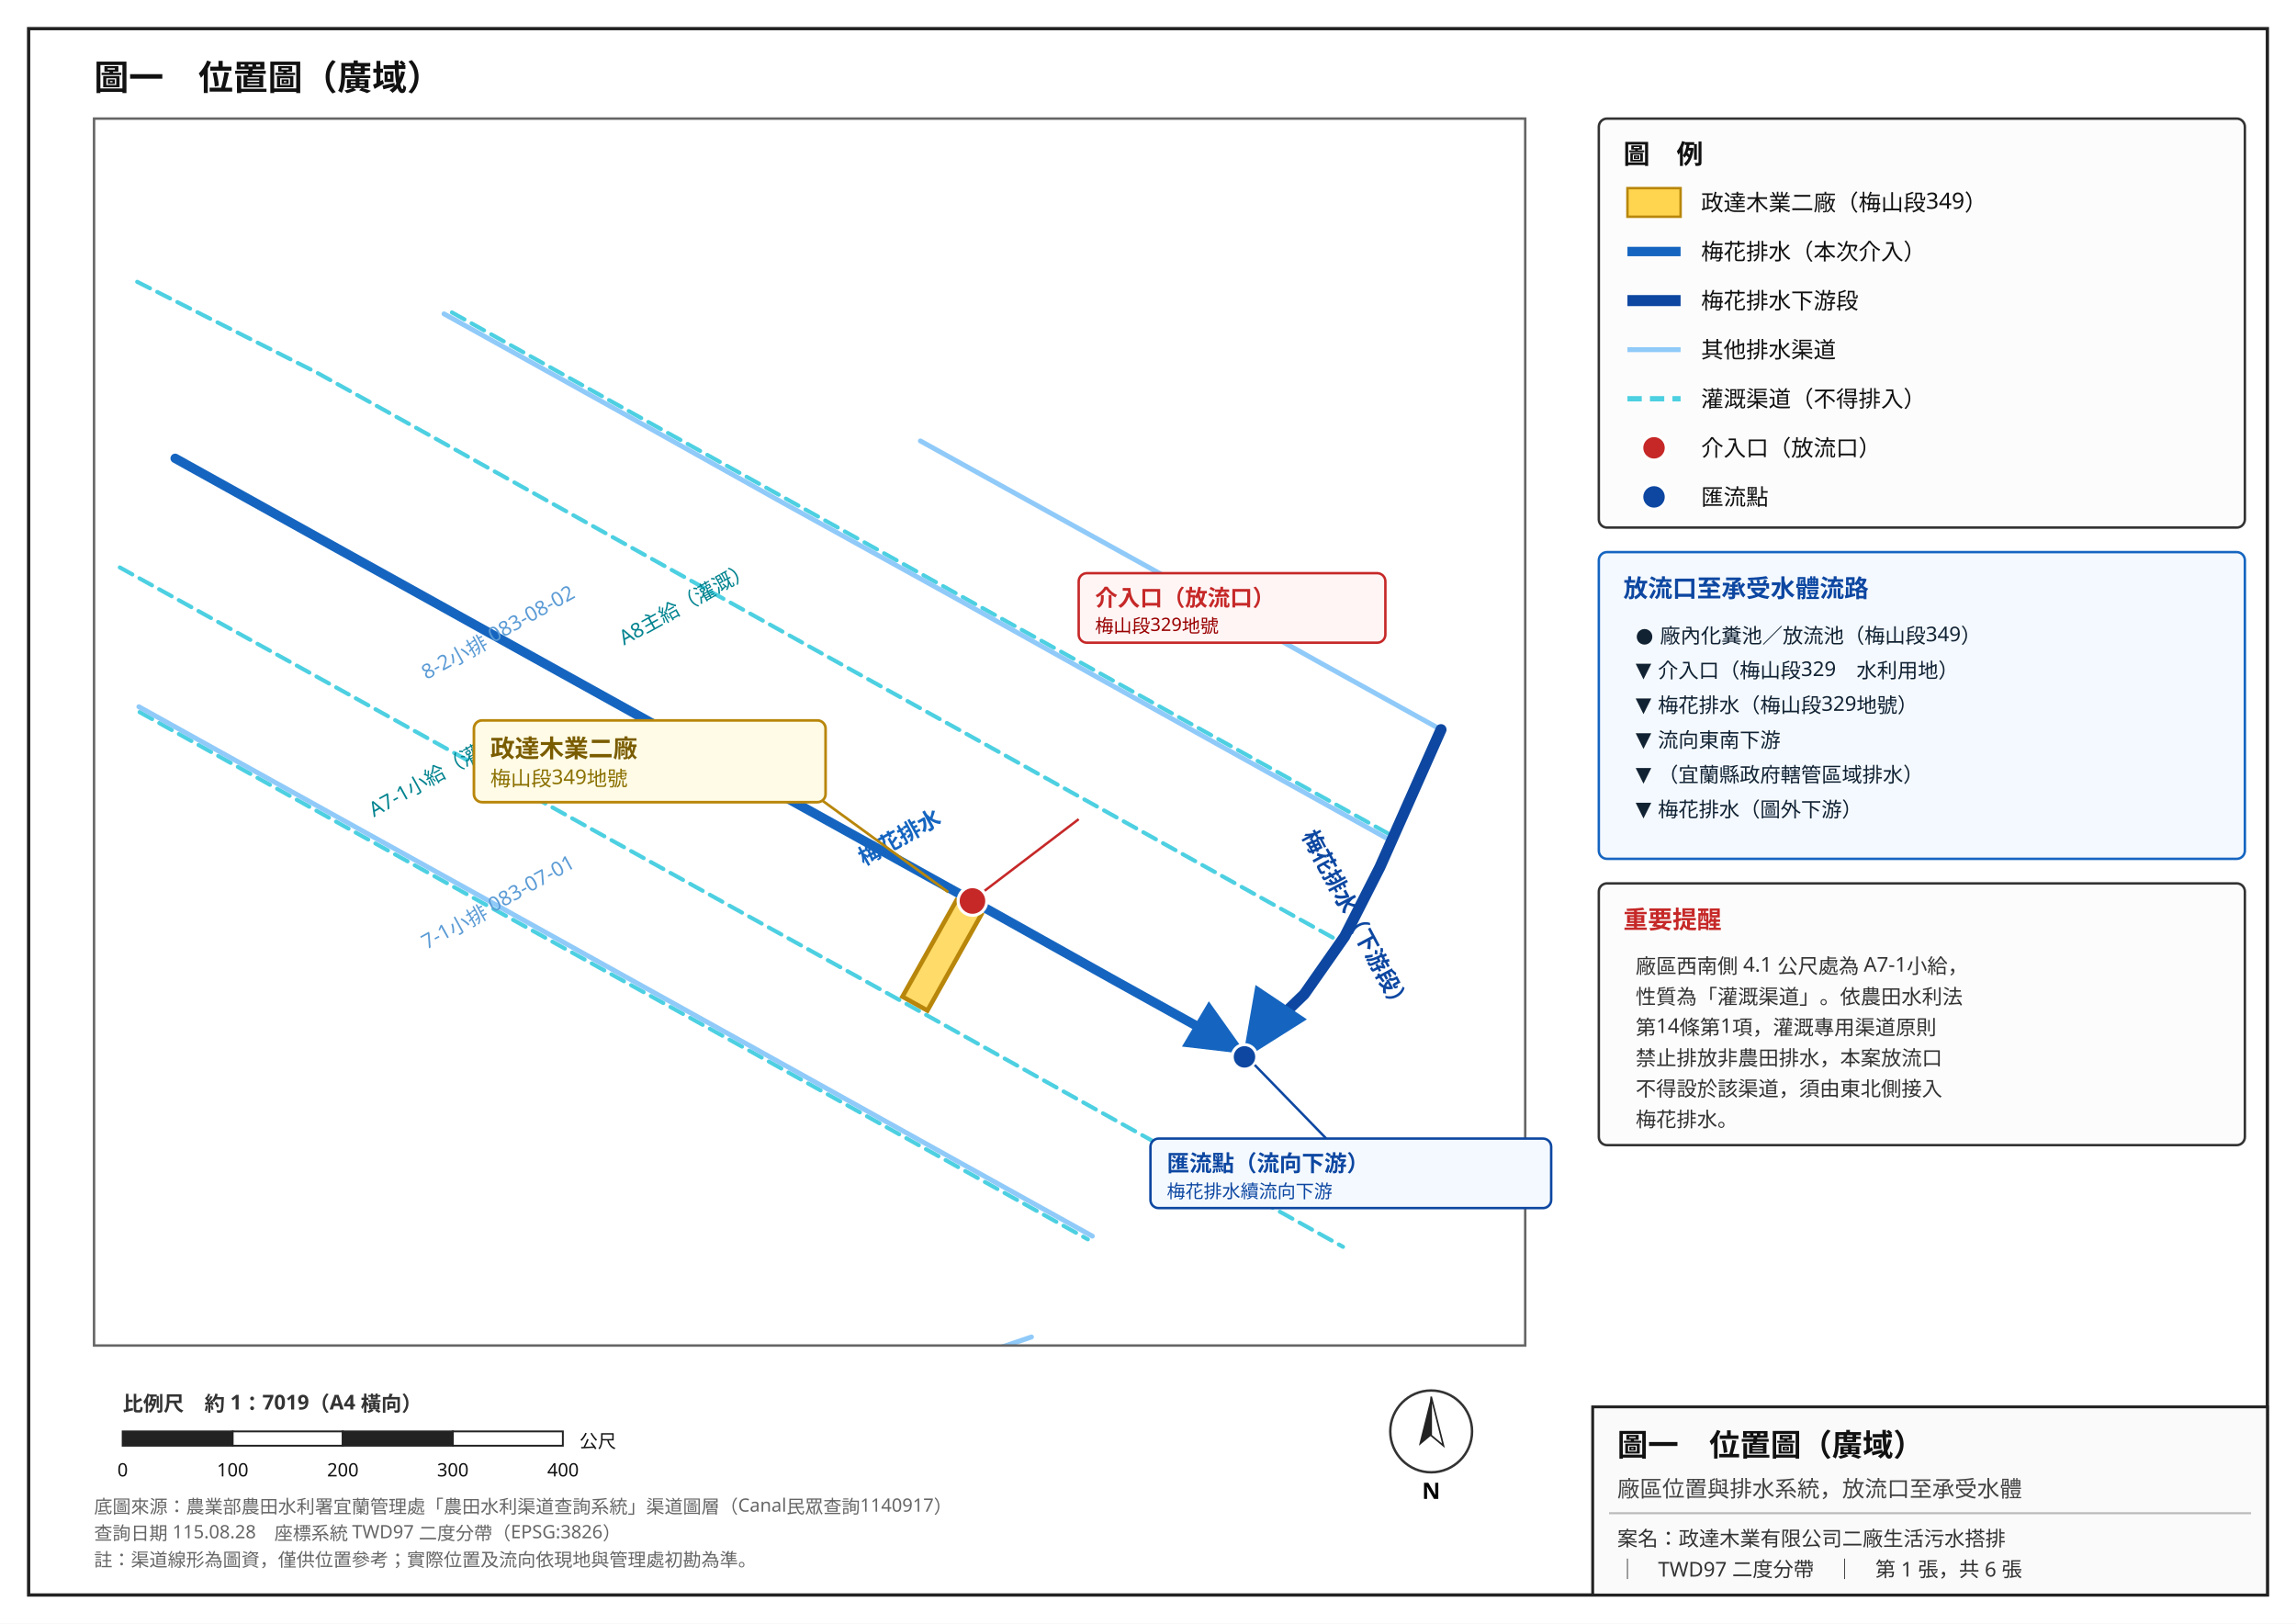
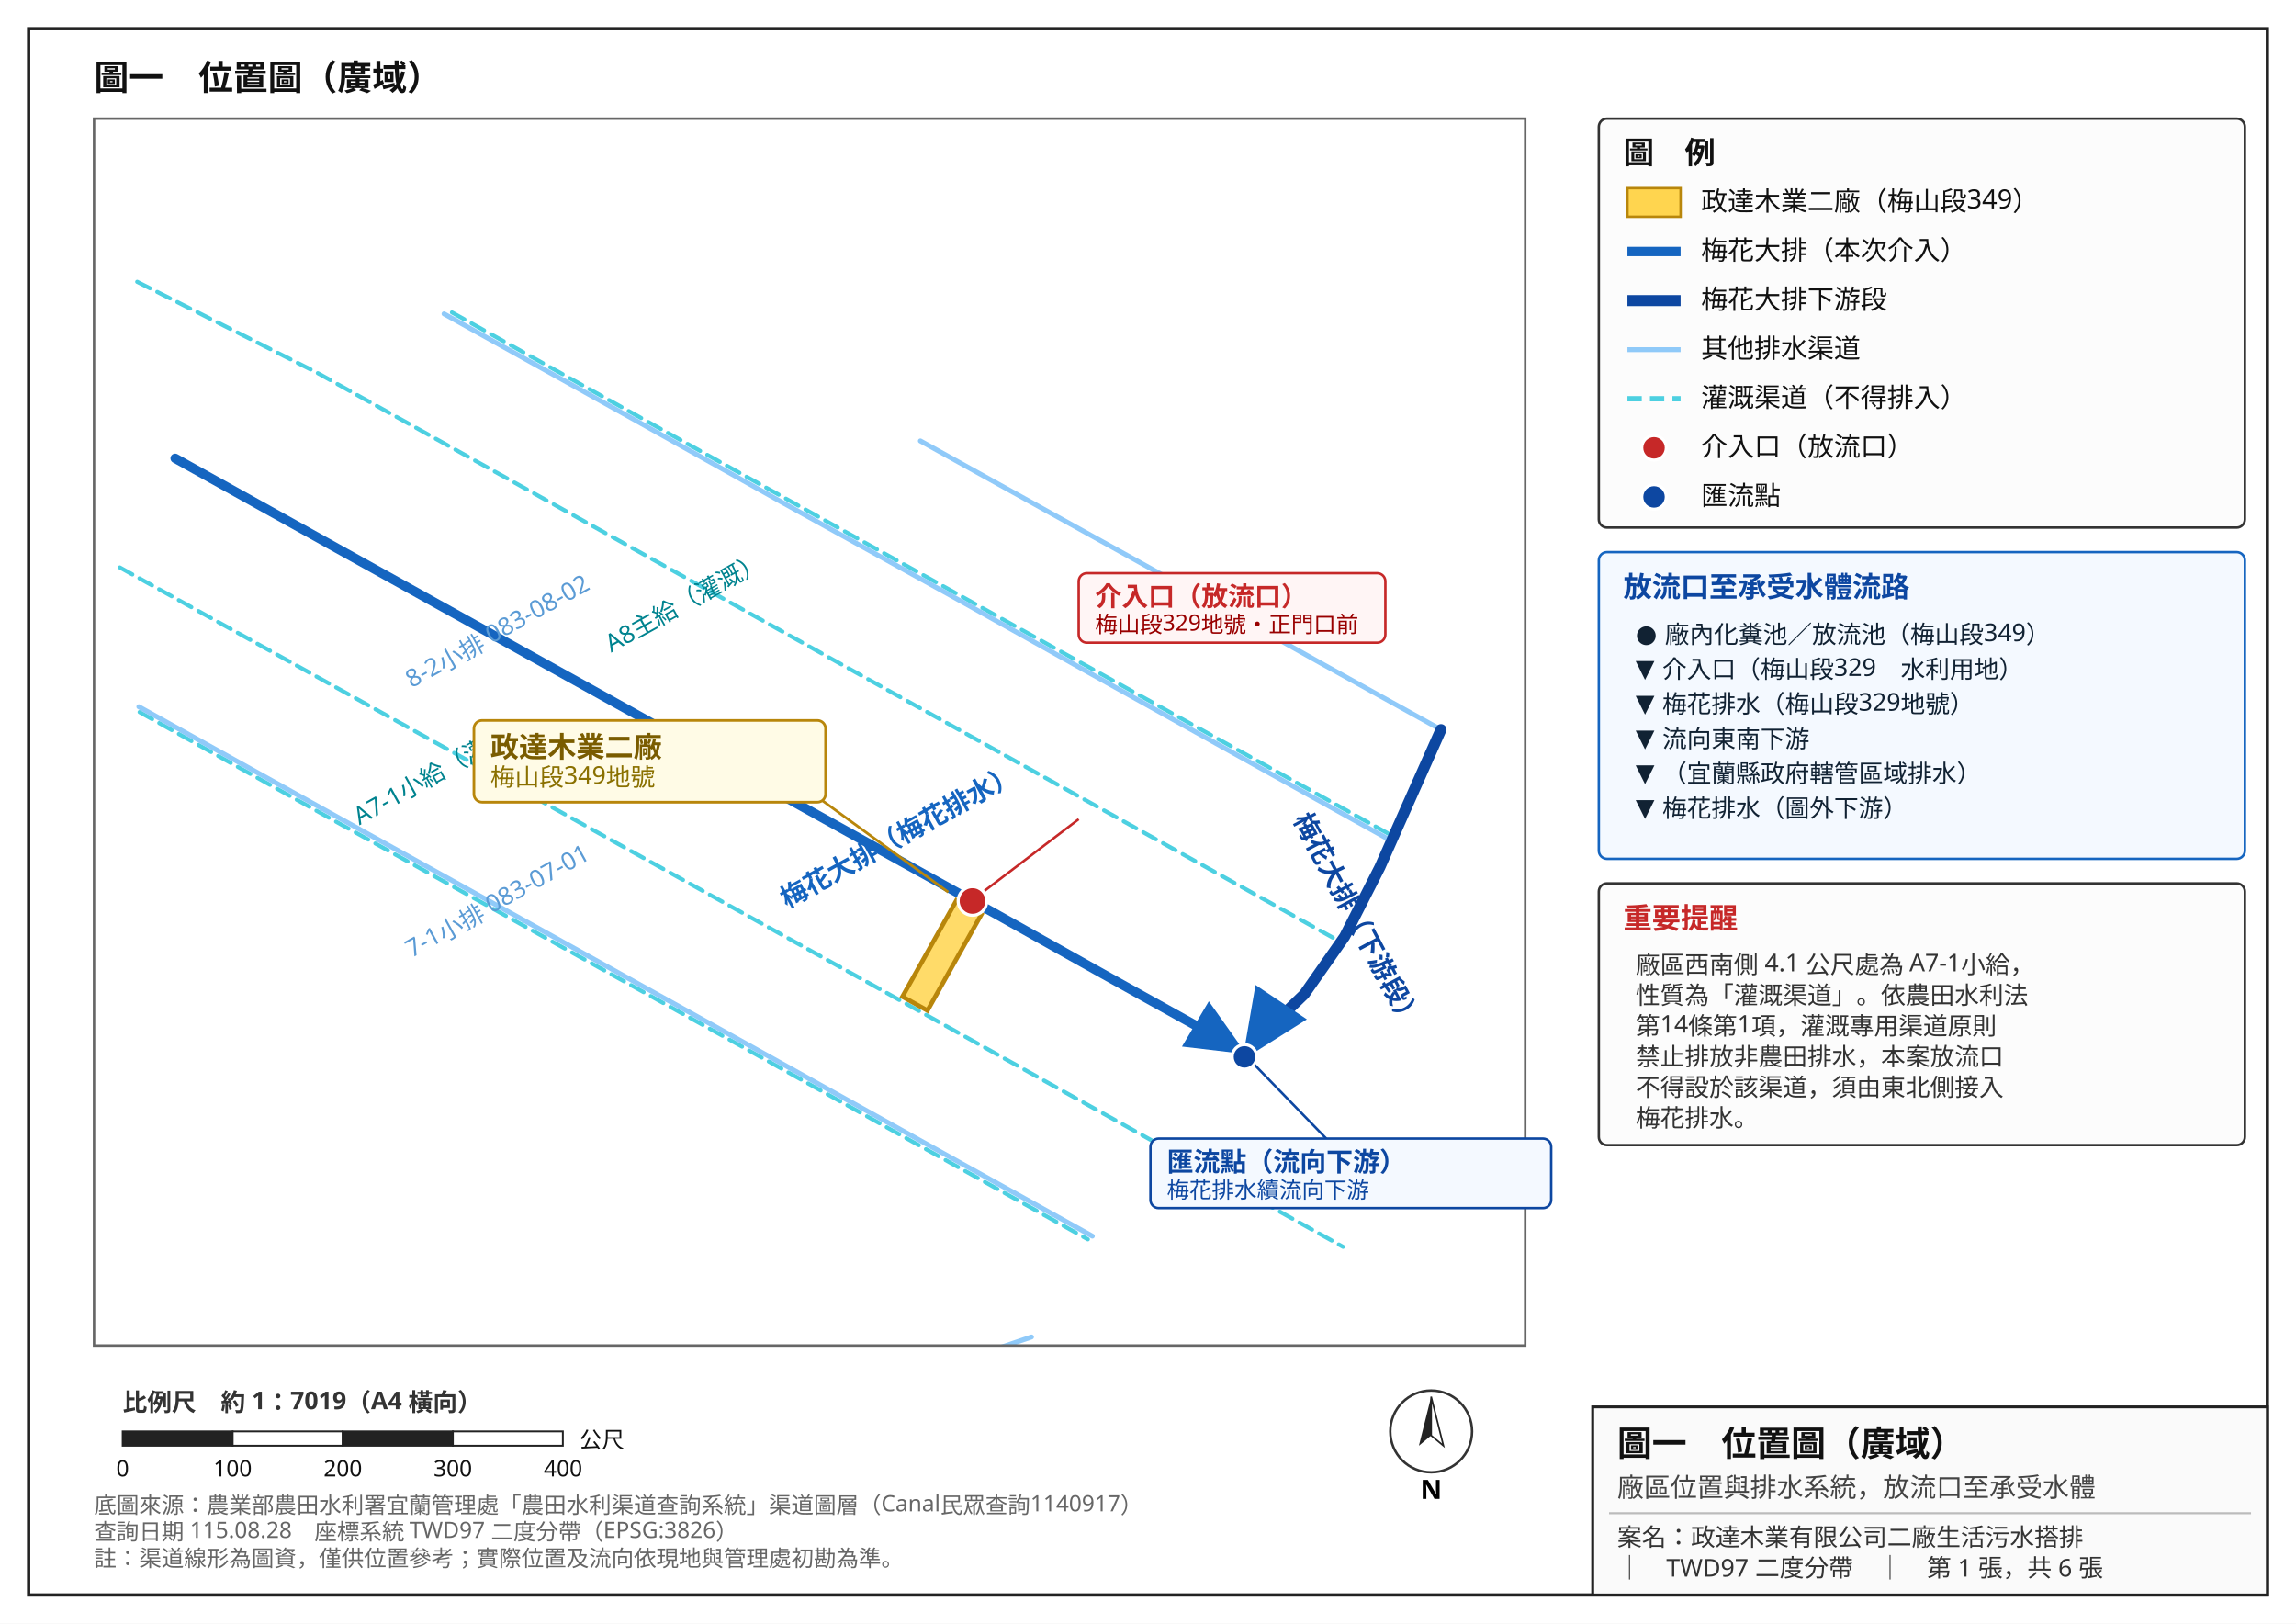
<svg xmlns="http://www.w3.org/2000/svg" width="1123" height="794" viewBox="0 0 1123 794">
  <defs>
    <marker id="arw" viewBox="0 0 10 10" refX="9" refY="5" markerWidth="7" markerHeight="7" orient="auto-start-reverse">
      <path d="M0,1 L9,5 L0,9 z" fill="#1565c0" />
    </marker>
    <marker id="arwr" viewBox="0 0 10 10" refX="9" refY="5" markerWidth="7" markerHeight="7" orient="auto-start-reverse">
      <path d="M0,1 L9,5 L0,9 z" fill="#c62828" />
    </marker>
    <marker id="arwk" viewBox="0 0 10 10" refX="9" refY="5" markerWidth="8" markerHeight="8" orient="auto-start-reverse">
      <path d="M0,1 L9,5 L0,9 z" fill="#333" />
    </marker>
    <pattern id="hatch" width="6" height="6" patternTransform="rotate(45)" patternUnits="userSpaceOnUse">
      <line x1="0" y1="0" x2="0" y2="6" stroke="#e6a700" stroke-width="2" />
    </pattern>
  </defs>
  <rect x="0.0" y="0.0" width="1123.0" height="794.0" fill="#fff" stroke="none" stroke-width="1.0" rx="0" />
  <rect x="14.0" y="14.0" width="1095.0" height="766.0" fill="none" stroke="#222" stroke-width="1.6" rx="0" />
  <rect x="779.0" y="688.0" width="330.0" height="92.0" fill="#fafafa" stroke="#222" stroke-width="1.4" rx="0" />
-   <text x="791.0" y="712.0" font-family="'Microsoft JhengHei','微軟正黑體','PMingLiU',sans-serif" font-size="15" fill="#111" text-anchor="start" font-weight="700">圖一　位置圖（廣域）</text>
-   <text x="791.0" y="732.0" font-family="'Microsoft JhengHei','微軟正黑體','PMingLiU',sans-serif" font-size="11" fill="#444" text-anchor="start">廠區位置與排水系統，放流口至承受水體</text>
+   <text x="791.0" y="712.0" font-family="'Microsoft JhengHei','微軟正黑體','PMingLiU',sans-serif" font-size="17" fill="#111" text-anchor="start" font-weight="700">圖一　位置圖（廣域）</text>
+   <text x="791.0" y="732.0" font-family="'Microsoft JhengHei','微軟正黑體','PMingLiU',sans-serif" font-size="13" fill="#444" text-anchor="start">廠區位置與排水系統，放流口至承受水體</text>
  <line x1="787" y1="740" x2="1101" y2="740" stroke="#bbb" />
-   <text x="791.0" y="756.0" font-family="'Microsoft JhengHei','微軟正黑體','PMingLiU',sans-serif" font-size="10" fill="#333" text-anchor="start">案名：政達木業有限公司二廠生活污水搭排</text>
-   <text x="791.0" y="771.0" font-family="'Microsoft JhengHei','微軟正黑體','PMingLiU',sans-serif" font-size="10" fill="#333" text-anchor="start">　｜　TWD97 二度分帶　｜　第 1 張，共 6 張</text>
+   <text x="791.0" y="756.0" font-family="'Microsoft JhengHei','微軟正黑體','PMingLiU',sans-serif" font-size="12" fill="#333" text-anchor="start">案名：政達木業有限公司二廠生活污水搭排</text>
+   <text x="791.0" y="771.0" font-family="'Microsoft JhengHei','微軟正黑體','PMingLiU',sans-serif" font-size="12" fill="#333" text-anchor="start">　｜　TWD97 二度分帶　｜　第 1 張，共 6 張</text>
  <clipPath id="mapclip">
    <rect x="46.0" y="58.0" width="700.0" height="600.0" />
  </clipPath>
  <g clip-path="url(#mapclip)">
    <polyline points="58.60,277.50 218.42,366.13 359.82,444.58 429.71,483.35 524.58,536.18 656.88,609.73" fill="none" stroke="#4dd0e1" stroke-width="2.00" stroke-linejoin="round" stroke-linecap="round" stroke-dasharray="7 4" />
    <polyline points="68.29,348.25 168.18,403.93 273.93,462.57 362.51,511.57 442.15,555.99 532.07,606.07" fill="none" stroke="#4dd0e1" stroke-width="2.00" stroke-linejoin="round" stroke-linecap="round" stroke-dasharray="7 4" />
    <polyline points="67.11,137.82 154.93,182.19 333.11,281.27 505.63,377.22 656.08,460.85" fill="none" stroke="#4dd0e1" stroke-width="2.00" stroke-linejoin="round" stroke-linecap="round" stroke-dasharray="7 4" />
    <polyline points="221.05,152.79 333.59,215.58 452.38,281.70 567.88,345.88 681.60,409.10" fill="none" stroke="#4dd0e1" stroke-width="2.00" stroke-linejoin="round" stroke-linecap="round" stroke-dasharray="7 4" />
    <polyline points="217.18,153.49 308.82,204.43 382.59,245.68 465.14,291.28 530.45,327.74 596.90,364.73 680.63,411.25" fill="none" stroke="#90caf9" stroke-width="2.40" stroke-linejoin="round" stroke-linecap="round" />
    <polyline points="450.17,215.63 600.45,298.82 645.95,324.24 704.81,356.82" fill="none" stroke="#90caf9" stroke-width="2.40" stroke-linejoin="round" stroke-linecap="round" />
    <polyline points="67.92,345.62 157.78,395.53 251.21,447.28 357.34,506.18 470.63,569.18 534.28,604.51" fill="none" stroke="#90caf9" stroke-width="2.40" stroke-linejoin="round" stroke-linecap="round" />
    <polyline points="247.98,676.98 301.34,727.33 346.78,740.42 414.31,681.13 465.46,667.02 504.50,653.83" fill="none" stroke="#90caf9" stroke-width="2.40" stroke-linejoin="round" stroke-linecap="round" />
    <polyline points="85.68,224.14 165.22,268.35 243.29,311.69 325.46,357.30 376.72,385.78 429.65,415.13 485.22,445.93 543.16,478.35 602.98,511.57 609.61,515.50" fill="none" stroke="#1565c0" stroke-width="4.60" stroke-linejoin="round" stroke-linecap="round" marker-end="url(#arw)" />
    <polyline points="704.81,356.82 690.97,387.94 674.92,424.07 657.69,457.99 637.93,486.21 613.27,510.06 607.72,518.35" fill="none" stroke="#0d47a1" stroke-width="5.40" stroke-linejoin="round" stroke-linecap="round" marker-end="url(#arw)" />
    <polygon points="467.79,440.34 480.02,447.15 453.62,494.19 441.39,487.39" fill="#ffd54f" fill-opacity="0.85" stroke="#b8860b" stroke-width="2.20" />
    <circle cx="475.64" cy="440.61" r="7.0" fill="#c62828" stroke="#fff" stroke-width="1.5" />
    <circle cx="608.69" cy="516.85" r="6.0" fill="#0d47a1" stroke="#fff" stroke-width="1.5" />
-     <text x="441.77" y="412.86" font-family="'Microsoft JhengHei','微軟正黑體','PMingLiU',sans-serif" font-size="11" fill="#1565c0" text-anchor="middle" font-weight="700" transform="rotate(-29.0 441.77 412.86)">梅花排水</text>
-     <text x="659.85" y="452.23" font-family="'Microsoft JhengHei','微軟正黑體','PMingLiU',sans-serif" font-size="11" fill="#0d47a1" text-anchor="middle" font-weight="700" transform="rotate(62.0 659.85 452.23)">梅花排水（下游段）</text>
-     <text x="245.23" y="444.15" font-family="'Microsoft JhengHei','微軟正黑體','PMingLiU',sans-serif" font-size="10" fill="#5b9bd5" text-anchor="middle" transform="rotate(-29.0 245.23 444.15)">7-1小排 083-07-01</text>
-     <text x="245.23" y="312.23" font-family="'Microsoft JhengHei','微軟正黑體','PMingLiU',sans-serif" font-size="10" fill="#5b9bd5" text-anchor="middle" transform="rotate(-29.0 245.23 312.23)">8-2小排 083-08-02</text>
-     <text x="218.31" y="380.08" font-family="'Microsoft JhengHei','微軟正黑體','PMingLiU',sans-serif" font-size="10" fill="#00838f" text-anchor="middle" transform="rotate(-29.0 218.31 380.08)">A7-1小給（灌溉）</text>
-     <text x="336.77" y="298.23" font-family="'Microsoft JhengHei','微軟正黑體','PMingLiU',sans-serif" font-size="10" fill="#00838f" text-anchor="middle" transform="rotate(-29.0 336.77 298.23)">A8主給（灌溉）</text>
+     <text x="441.77" y="412.86" font-family="'Microsoft JhengHei','微軟正黑體','PMingLiU',sans-serif" font-size="13" fill="#1565c0" text-anchor="middle" font-weight="700" transform="rotate(-29.0 441.77 412.86)">梅花大排（梅花排水）</text>
+     <text x="659.85" y="452.23" font-family="'Microsoft JhengHei','微軟正黑體','PMingLiU',sans-serif" font-size="13" fill="#0d47a1" text-anchor="middle" font-weight="700" transform="rotate(62.0 659.85 452.23)">梅花大排（下游段）</text>
+     <text x="245.23" y="444.15" font-family="'Microsoft JhengHei','微軟正黑體','PMingLiU',sans-serif" font-size="12" fill="#5b9bd5" text-anchor="middle" transform="rotate(-29.0 245.23 444.15)">7-1小排 083-07-01</text>
+     <text x="245.23" y="312.23" font-family="'Microsoft JhengHei','微軟正黑體','PMingLiU',sans-serif" font-size="12" fill="#5b9bd5" text-anchor="middle" transform="rotate(-29.0 245.23 312.23)">8-2小排 083-08-02</text>
+     <text x="218.31" y="380.08" font-family="'Microsoft JhengHei','微軟正黑體','PMingLiU',sans-serif" font-size="12" fill="#00838f" text-anchor="middle" transform="rotate(-29.0 218.31 380.08)">A7-1小給（灌溉）</text>
+     <text x="336.77" y="298.23" font-family="'Microsoft JhengHei','微軟正黑體','PMingLiU',sans-serif" font-size="12" fill="#00838f" text-anchor="middle" transform="rotate(-29.0 336.77 298.23)">A8主給（灌溉）</text>
  </g>
  <rect x="46.0" y="58.0" width="700.0" height="600.0" fill="none" stroke="#666" stroke-width="1.2" />
  <line x1="463.8" y1="436.3" x2="397.8" y2="388.3" stroke="#b8860b" stroke-width="1.3" />
  <rect x="231.8" y="352.3" width="172.0" height="40.0" fill="#fffbe6" stroke="#b8860b" stroke-width="1.3" rx="4" />
-   <text x="239.8" y="370.3" font-family="'Microsoft JhengHei','微軟正黑體','PMingLiU',sans-serif" font-size="12" fill="#7a5c00" text-anchor="start" font-weight="700">政達木業二廠</text>
-   <text x="239.8" y="384.3" font-family="'Microsoft JhengHei','微軟正黑體','PMingLiU',sans-serif" font-size="10" fill="#8a7000" text-anchor="start">梅山段349地號</text>
+   <text x="239.8" y="370.3" font-family="'Microsoft JhengHei','微軟正黑體','PMingLiU',sans-serif" font-size="14" fill="#7a5c00" text-anchor="start" font-weight="700">政達木業二廠</text>
+   <text x="239.8" y="384.3" font-family="'Microsoft JhengHei','微軟正黑體','PMingLiU',sans-serif" font-size="12" fill="#8a7000" text-anchor="start">梅山段349地號</text>
  <line x1="481.6" y1="435.6" x2="527.6" y2="400.6" stroke="#c62828" stroke-width="1.2" />
  <rect x="527.6" y="280.3" width="150.0" height="34.0" fill="#fff5f5" stroke="#c62828" stroke-width="1.2" rx="4" />
-   <text x="535.6" y="296.3" font-family="'Microsoft JhengHei','微軟正黑體','PMingLiU',sans-serif" font-size="11" fill="#c62828" text-anchor="start" font-weight="700">介入口（放流口）</text>
-   <text x="535.6" y="309.3" font-family="'Microsoft JhengHei','微軟正黑體','PMingLiU',sans-serif" font-size="9" fill="#900" text-anchor="start">梅山段329地號</text>
+   <text x="535.6" y="296.3" font-family="'Microsoft JhengHei','微軟正黑體','PMingLiU',sans-serif" font-size="13" fill="#c62828" text-anchor="start" font-weight="700">介入口（放流口）</text>
+   <text x="535.6" y="309.3" font-family="'Microsoft JhengHei','微軟正黑體','PMingLiU',sans-serif" font-size="11" fill="#900" text-anchor="start">梅山段329地號・正門口前</text>
  <line x1="613.7" y1="520.8" x2="648.7" y2="556.8" stroke="#0d47a1" stroke-width="1.2" />
  <rect x="562.7" y="556.8" width="196.0" height="34.0" fill="#f4f9ff" stroke="#0d47a1" stroke-width="1.2" rx="4" />
-   <text x="570.7" y="572.8" font-family="'Microsoft JhengHei','微軟正黑體','PMingLiU',sans-serif" font-size="11" fill="#0d47a1" text-anchor="start" font-weight="700">匯流點（流向下游）</text>
-   <text x="570.7" y="585.8" font-family="'Microsoft JhengHei','微軟正黑體','PMingLiU',sans-serif" font-size="9" fill="#0d47a1" text-anchor="start">梅花排水續流向下游</text>
+   <text x="570.7" y="572.8" font-family="'Microsoft JhengHei','微軟正黑體','PMingLiU',sans-serif" font-size="13" fill="#0d47a1" text-anchor="start" font-weight="700">匯流點（流向下游）</text>
+   <text x="570.7" y="585.8" font-family="'Microsoft JhengHei','微軟正黑體','PMingLiU',sans-serif" font-size="11" fill="#0d47a1" text-anchor="start">梅花排水續流向下游</text>
  <rect x="782.0" y="58.0" width="316.0" height="200.0" fill="#fcfcfc" stroke="#333" stroke-width="1.2" rx="4" />
-   <text x="794.0" y="80.0" font-family="'Microsoft JhengHei','微軟正黑體','PMingLiU',sans-serif" font-size="13" fill="#111" text-anchor="start" font-weight="700">圖　例</text>
+   <text x="794.0" y="80.0" font-family="'Microsoft JhengHei','微軟正黑體','PMingLiU',sans-serif" font-size="15" fill="#111" text-anchor="start" font-weight="700">圖　例</text>
  <rect x="796.0" y="92.0" width="26.0" height="14.0" fill="#ffd54f" stroke="#b8860b" stroke-width="1.2" rx="0" />
-   <text x="832.0" y="103.0" font-family="'Microsoft JhengHei','微軟正黑體','PMingLiU',sans-serif" font-size="11" fill="#111" text-anchor="start">政達木業二廠（梅山段349）</text>
+   <text x="832.0" y="103.0" font-family="'Microsoft JhengHei','微軟正黑體','PMingLiU',sans-serif" font-size="13" fill="#111" text-anchor="start">政達木業二廠（梅山段349）</text>
  <line x1="796" y1="123" x2="822" y2="123" stroke="#1565c0" stroke-width="4.6" />
-   <text x="832.0" y="127.0" font-family="'Microsoft JhengHei','微軟正黑體','PMingLiU',sans-serif" font-size="11" fill="#111" text-anchor="start">梅花排水（本次介入）</text>
+   <text x="832.0" y="127.0" font-family="'Microsoft JhengHei','微軟正黑體','PMingLiU',sans-serif" font-size="13" fill="#111" text-anchor="start">梅花大排（本次介入）</text>
  <line x1="796" y1="147" x2="822" y2="147" stroke="#0d47a1" stroke-width="5.4" />
-   <text x="832.0" y="151.0" font-family="'Microsoft JhengHei','微軟正黑體','PMingLiU',sans-serif" font-size="11" fill="#111" text-anchor="start">梅花排水下游段</text>
+   <text x="832.0" y="151.0" font-family="'Microsoft JhengHei','微軟正黑體','PMingLiU',sans-serif" font-size="13" fill="#111" text-anchor="start">梅花大排下游段</text>
  <line x1="796" y1="171" x2="822" y2="171" stroke="#90caf9" stroke-width="2.4" />
-   <text x="832.0" y="175.0" font-family="'Microsoft JhengHei','微軟正黑體','PMingLiU',sans-serif" font-size="11" fill="#111" text-anchor="start">其他排水渠道</text>
+   <text x="832.0" y="175.0" font-family="'Microsoft JhengHei','微軟正黑體','PMingLiU',sans-serif" font-size="13" fill="#111" text-anchor="start">其他排水渠道</text>
  <line x1="796" y1="195" x2="822" y2="195" stroke="#4dd0e1" stroke-width="2.6" stroke-dasharray="7 4" />
-   <text x="832.0" y="199.0" font-family="'Microsoft JhengHei','微軟正黑體','PMingLiU',sans-serif" font-size="11" fill="#111" text-anchor="start">灌溉渠道（不得排入）</text>
+   <text x="832.0" y="199.0" font-family="'Microsoft JhengHei','微軟正黑體','PMingLiU',sans-serif" font-size="13" fill="#111" text-anchor="start">灌溉渠道（不得排入）</text>
  <circle cx="809" cy="219" r="6" fill="#c62828" stroke="#fff" stroke-width="1.5" />
-   <text x="832.0" y="223.0" font-family="'Microsoft JhengHei','微軟正黑體','PMingLiU',sans-serif" font-size="11" fill="#111" text-anchor="start">介入口（放流口）</text>
+   <text x="832.0" y="223.0" font-family="'Microsoft JhengHei','微軟正黑體','PMingLiU',sans-serif" font-size="13" fill="#111" text-anchor="start">介入口（放流口）</text>
  <circle cx="809" cy="243" r="6" fill="#0d47a1" stroke="#fff" stroke-width="1.5" />
-   <text x="832.0" y="247.0" font-family="'Microsoft JhengHei','微軟正黑體','PMingLiU',sans-serif" font-size="11" fill="#111" text-anchor="start">匯流點</text>
+   <text x="832.0" y="247.0" font-family="'Microsoft JhengHei','微軟正黑體','PMingLiU',sans-serif" font-size="13" fill="#111" text-anchor="start">匯流點</text>
  <rect x="782.0" y="270.0" width="316.0" height="150.0" fill="#f4f9ff" stroke="#1565c0" stroke-width="1.2" rx="4" />
-   <text x="794.0" y="292.0" font-family="'Microsoft JhengHei','微軟正黑體','PMingLiU',sans-serif" font-size="12" fill="#0d47a1" text-anchor="start" font-weight="700">放流口至承受水體流路</text>
-   <text x="800.0" y="314.0" font-family="'Microsoft JhengHei','微軟正黑體','PMingLiU',sans-serif" font-size="10" fill="#123" text-anchor="start">● 廠內化糞池／放流池（梅山段349）</text>
-   <text x="800.0" y="331.0" font-family="'Microsoft JhengHei','微軟正黑體','PMingLiU',sans-serif" font-size="10" fill="#123" text-anchor="start">▼ 介入口（梅山段329　水利用地）</text>
-   <text x="800.0" y="348.0" font-family="'Microsoft JhengHei','微軟正黑體','PMingLiU',sans-serif" font-size="10" fill="#123" text-anchor="start">▼ 梅花排水（梅山段329地號）</text>
-   <text x="800.0" y="365.0" font-family="'Microsoft JhengHei','微軟正黑體','PMingLiU',sans-serif" font-size="10" fill="#123" text-anchor="start">▼ 流向東南下游</text>
-   <text x="800.0" y="382.0" font-family="'Microsoft JhengHei','微軟正黑體','PMingLiU',sans-serif" font-size="10" fill="#123" text-anchor="start">▼ （宜蘭縣政府轄管區域排水）</text>
-   <text x="800.0" y="399.0" font-family="'Microsoft JhengHei','微軟正黑體','PMingLiU',sans-serif" font-size="10" fill="#123" text-anchor="start">▼ 梅花排水（圖外下游）</text>
+   <text x="794.0" y="292.0" font-family="'Microsoft JhengHei','微軟正黑體','PMingLiU',sans-serif" font-size="14" fill="#0d47a1" text-anchor="start" font-weight="700">放流口至承受水體流路</text>
+   <text x="800.0" y="314.0" font-family="'Microsoft JhengHei','微軟正黑體','PMingLiU',sans-serif" font-size="12" fill="#123" text-anchor="start">● 廠內化糞池／放流池（梅山段349）</text>
+   <text x="800.0" y="331.0" font-family="'Microsoft JhengHei','微軟正黑體','PMingLiU',sans-serif" font-size="12" fill="#123" text-anchor="start">▼ 介入口（梅山段329　水利用地）</text>
+   <text x="800.0" y="348.0" font-family="'Microsoft JhengHei','微軟正黑體','PMingLiU',sans-serif" font-size="12" fill="#123" text-anchor="start">▼ 梅花排水（梅山段329地號）</text>
+   <text x="800.0" y="365.0" font-family="'Microsoft JhengHei','微軟正黑體','PMingLiU',sans-serif" font-size="12" fill="#123" text-anchor="start">▼ 流向東南下游</text>
+   <text x="800.0" y="382.0" font-family="'Microsoft JhengHei','微軟正黑體','PMingLiU',sans-serif" font-size="12" fill="#123" text-anchor="start">▼ （宜蘭縣政府轄管區域排水）</text>
+   <text x="800.0" y="399.0" font-family="'Microsoft JhengHei','微軟正黑體','PMingLiU',sans-serif" font-size="12" fill="#123" text-anchor="start">▼ 梅花排水（圖外下游）</text>
  <rect x="782.0" y="432.0" width="316.0" height="128.0" fill="#fcfcfc" stroke="#333" stroke-width="1.2" rx="4" />
-   <text x="794.0" y="454.0" font-family="'Microsoft JhengHei','微軟正黑體','PMingLiU',sans-serif" font-size="12" fill="#c62828" text-anchor="start" font-weight="700">重要提醒</text>
-   <text x="800.0" y="476.0" font-family="'Microsoft JhengHei','微軟正黑體','PMingLiU',sans-serif" font-size="10" fill="#333" text-anchor="start">廠區西南側 4.1 公尺處為 A7-1小給，</text>
-   <text x="800.0" y="491.0" font-family="'Microsoft JhengHei','微軟正黑體','PMingLiU',sans-serif" font-size="10" fill="#333" text-anchor="start">性質為「灌溉渠道」。依農田水利法</text>
-   <text x="800.0" y="506.0" font-family="'Microsoft JhengHei','微軟正黑體','PMingLiU',sans-serif" font-size="10" fill="#333" text-anchor="start">第14條第1項，灌溉專用渠道原則</text>
-   <text x="800.0" y="521.0" font-family="'Microsoft JhengHei','微軟正黑體','PMingLiU',sans-serif" font-size="10" fill="#333" text-anchor="start">禁止排放非農田排水，本案放流口</text>
-   <text x="800.0" y="536.0" font-family="'Microsoft JhengHei','微軟正黑體','PMingLiU',sans-serif" font-size="10" fill="#333" text-anchor="start">不得設於該渠道，須由東北側接入</text>
-   <text x="800.0" y="551.0" font-family="'Microsoft JhengHei','微軟正黑體','PMingLiU',sans-serif" font-size="10" fill="#333" text-anchor="start">梅花排水。</text>
+   <text x="794.0" y="454.0" font-family="'Microsoft JhengHei','微軟正黑體','PMingLiU',sans-serif" font-size="14" fill="#c62828" text-anchor="start" font-weight="700">重要提醒</text>
+   <text x="800.0" y="476.0" font-family="'Microsoft JhengHei','微軟正黑體','PMingLiU',sans-serif" font-size="12" fill="#333" text-anchor="start">廠區西南側 4.1 公尺處為 A7-1小給，</text>
+   <text x="800.0" y="491.0" font-family="'Microsoft JhengHei','微軟正黑體','PMingLiU',sans-serif" font-size="12" fill="#333" text-anchor="start">性質為「灌溉渠道」。依農田水利法</text>
+   <text x="800.0" y="506.0" font-family="'Microsoft JhengHei','微軟正黑體','PMingLiU',sans-serif" font-size="12" fill="#333" text-anchor="start">第14條第1項，灌溉專用渠道原則</text>
+   <text x="800.0" y="521.0" font-family="'Microsoft JhengHei','微軟正黑體','PMingLiU',sans-serif" font-size="12" fill="#333" text-anchor="start">禁止排放非農田排水，本案放流口</text>
+   <text x="800.0" y="536.0" font-family="'Microsoft JhengHei','微軟正黑體','PMingLiU',sans-serif" font-size="12" fill="#333" text-anchor="start">不得設於該渠道，須由東北側接入</text>
+   <text x="800.0" y="551.0" font-family="'Microsoft JhengHei','微軟正黑體','PMingLiU',sans-serif" font-size="12" fill="#333" text-anchor="start">梅花排水。</text>
  <g>
    <circle cx="700" cy="700" r="20" fill="#fff" stroke="#333" stroke-width="1.2" />
    <path d="M700,683 L694,707 L700,702 Z" fill="#222" />
    <path d="M700,683 L706,707 L700,702 Z" fill="#fff" stroke="#222" stroke-width="0.8" />
-     <text x="700" y="733" font-family="'Microsoft JhengHei','微軟正黑體','PMingLiU',sans-serif" font-size="11" font-weight="700" text-anchor="middle">N</text>
+     <text x="700" y="733" font-family="'Microsoft JhengHei','微軟正黑體','PMingLiU',sans-serif" font-size="13" font-weight="700" text-anchor="middle">N</text>
  </g>
-   <text x="60.0" y="690.0" font-family="'Microsoft JhengHei','微軟正黑體','PMingLiU',sans-serif" font-size="10" fill="#333" text-anchor="start" font-weight="700">比例尺　約 1：7019（A4 橫向）</text>
+   <text x="60.0" y="690.0" font-family="'Microsoft JhengHei','微軟正黑體','PMingLiU',sans-serif" font-size="12" fill="#333" text-anchor="start" font-weight="700">比例尺　約 1：7019（A4 橫向）</text>
  <rect x="60.0" y="700.0" width="53.8" height="7.0" fill="#222" stroke="#222" stroke-width="0.9" rx="0" />
-   <text x="60.0" y="722.0" font-family="'Microsoft JhengHei','微軟正黑體','PMingLiU',sans-serif" font-size="9" fill="#111" text-anchor="middle">0</text>
+   <text x="60.0" y="722.0" font-family="'Microsoft JhengHei','微軟正黑體','PMingLiU',sans-serif" font-size="11" fill="#111" text-anchor="middle">0</text>
  <rect x="113.8" y="700.0" width="53.8" height="7.0" fill="#fff" stroke="#222" stroke-width="0.9" rx="0" />
-   <text x="113.8" y="722.0" font-family="'Microsoft JhengHei','微軟正黑體','PMingLiU',sans-serif" font-size="9" fill="#111" text-anchor="middle">100</text>
+   <text x="113.8" y="722.0" font-family="'Microsoft JhengHei','微軟正黑體','PMingLiU',sans-serif" font-size="11" fill="#111" text-anchor="middle">100</text>
  <rect x="167.7" y="700.0" width="53.8" height="7.0" fill="#222" stroke="#222" stroke-width="0.9" rx="0" />
-   <text x="167.7" y="722.0" font-family="'Microsoft JhengHei','微軟正黑體','PMingLiU',sans-serif" font-size="9" fill="#111" text-anchor="middle">200</text>
+   <text x="167.7" y="722.0" font-family="'Microsoft JhengHei','微軟正黑體','PMingLiU',sans-serif" font-size="11" fill="#111" text-anchor="middle">200</text>
  <rect x="221.5" y="700.0" width="53.8" height="7.0" fill="#fff" stroke="#222" stroke-width="0.9" rx="0" />
-   <text x="221.5" y="722.0" font-family="'Microsoft JhengHei','微軟正黑體','PMingLiU',sans-serif" font-size="9" fill="#111" text-anchor="middle">300</text>
-   <text x="275.4" y="722.0" font-family="'Microsoft JhengHei','微軟正黑體','PMingLiU',sans-serif" font-size="9" fill="#111" text-anchor="middle">400</text>
-   <text x="283.4" y="708.0" font-family="'Microsoft JhengHei','微軟正黑體','PMingLiU',sans-serif" font-size="9" fill="#111" text-anchor="start">公尺</text>
-   <text x="46.0" y="740.0" font-family="'Microsoft JhengHei','微軟正黑體','PMingLiU',sans-serif" font-size="9" fill="#666" text-anchor="start">底圖來源：農業部農田水利署宜蘭管理處「農田水利渠道查詢系統」渠道圖層（Canal民眾查詢1140917）</text>
-   <text x="46.0" y="753.0" font-family="'Microsoft JhengHei','微軟正黑體','PMingLiU',sans-serif" font-size="9" fill="#666" text-anchor="start">查詢日期 115.08.28　座標系統 TWD97 二度分帶（EPSG:3826）</text>
-   <text x="46.0" y="766.0" font-family="'Microsoft JhengHei','微軟正黑體','PMingLiU',sans-serif" font-size="9" fill="#666" text-anchor="start">註：渠道線形為圖資，僅供位置參考；實際位置及流向依現地與管理處初勘為準。</text>
+   <text x="221.5" y="722.0" font-family="'Microsoft JhengHei','微軟正黑體','PMingLiU',sans-serif" font-size="11" fill="#111" text-anchor="middle">300</text>
+   <text x="275.4" y="722.0" font-family="'Microsoft JhengHei','微軟正黑體','PMingLiU',sans-serif" font-size="11" fill="#111" text-anchor="middle">400</text>
+   <text x="283.4" y="708.0" font-family="'Microsoft JhengHei','微軟正黑體','PMingLiU',sans-serif" font-size="11" fill="#111" text-anchor="start">公尺</text>
+   <text x="46.0" y="740.0" font-family="'Microsoft JhengHei','微軟正黑體','PMingLiU',sans-serif" font-size="11" fill="#666" text-anchor="start">底圖來源：農業部農田水利署宜蘭管理處「農田水利渠道查詢系統」渠道圖層（Canal民眾查詢1140917）</text>
+   <text x="46.0" y="753.0" font-family="'Microsoft JhengHei','微軟正黑體','PMingLiU',sans-serif" font-size="11" fill="#666" text-anchor="start">查詢日期 115.08.28　座標系統 TWD97 二度分帶（EPSG:3826）</text>
+   <text x="46.0" y="766.0" font-family="'Microsoft JhengHei','微軟正黑體','PMingLiU',sans-serif" font-size="11" fill="#666" text-anchor="start">註：渠道線形為圖資，僅供位置參考；實際位置及流向依現地與管理處初勘為準。</text>
  <text x="46.0" y="44.0" font-family="'Microsoft JhengHei','微軟正黑體','PMingLiU',sans-serif" font-size="17" fill="#111" text-anchor="start" font-weight="700">圖一　位置圖（廣域）</text>
</svg>
